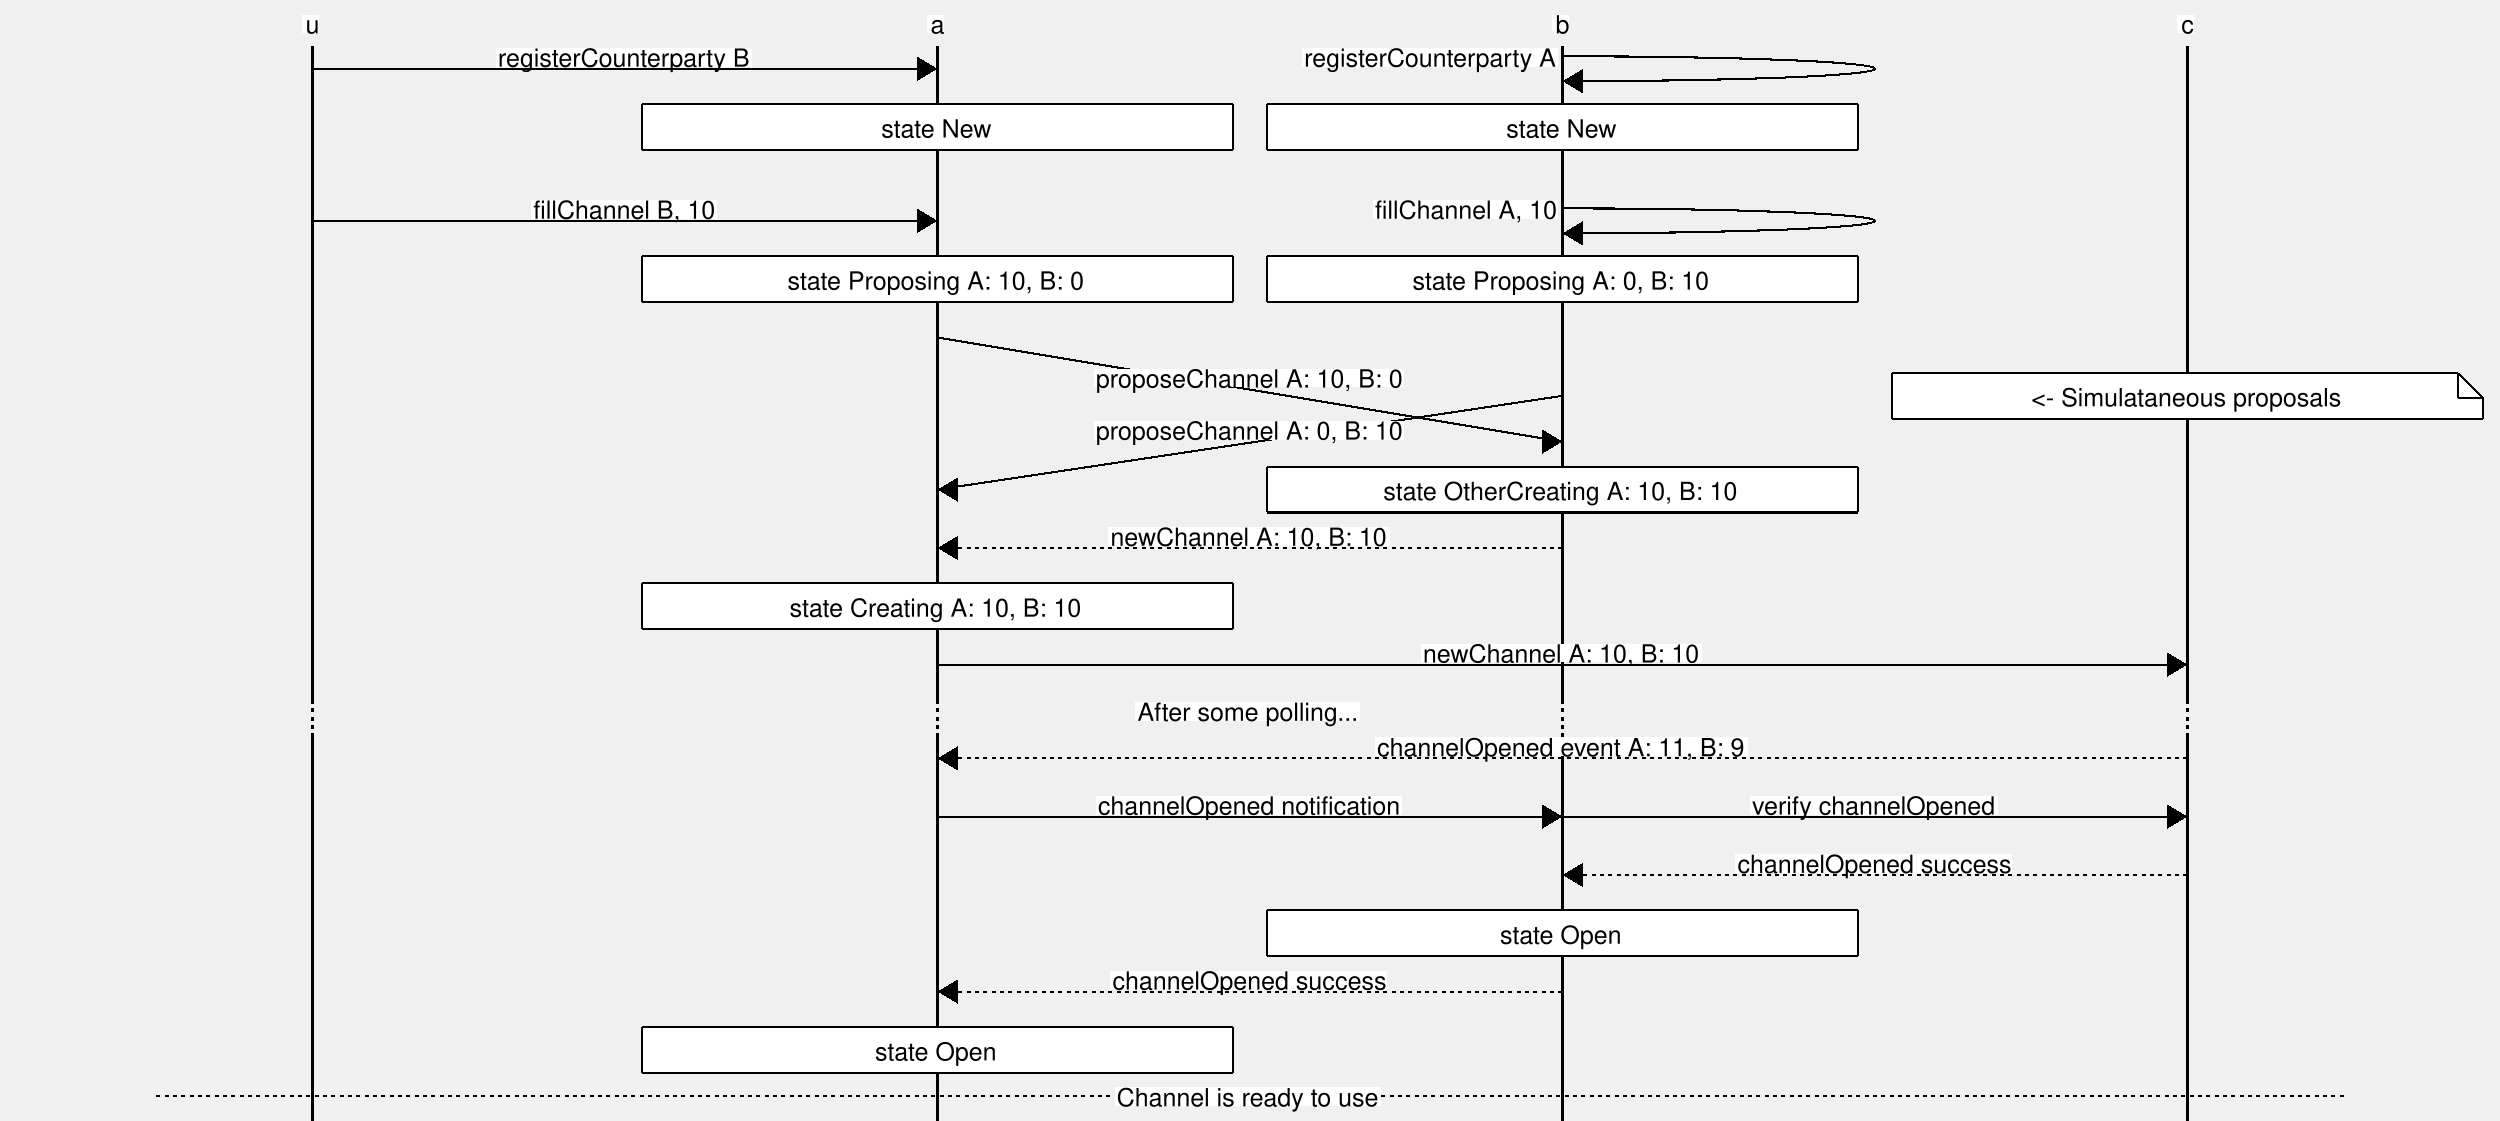
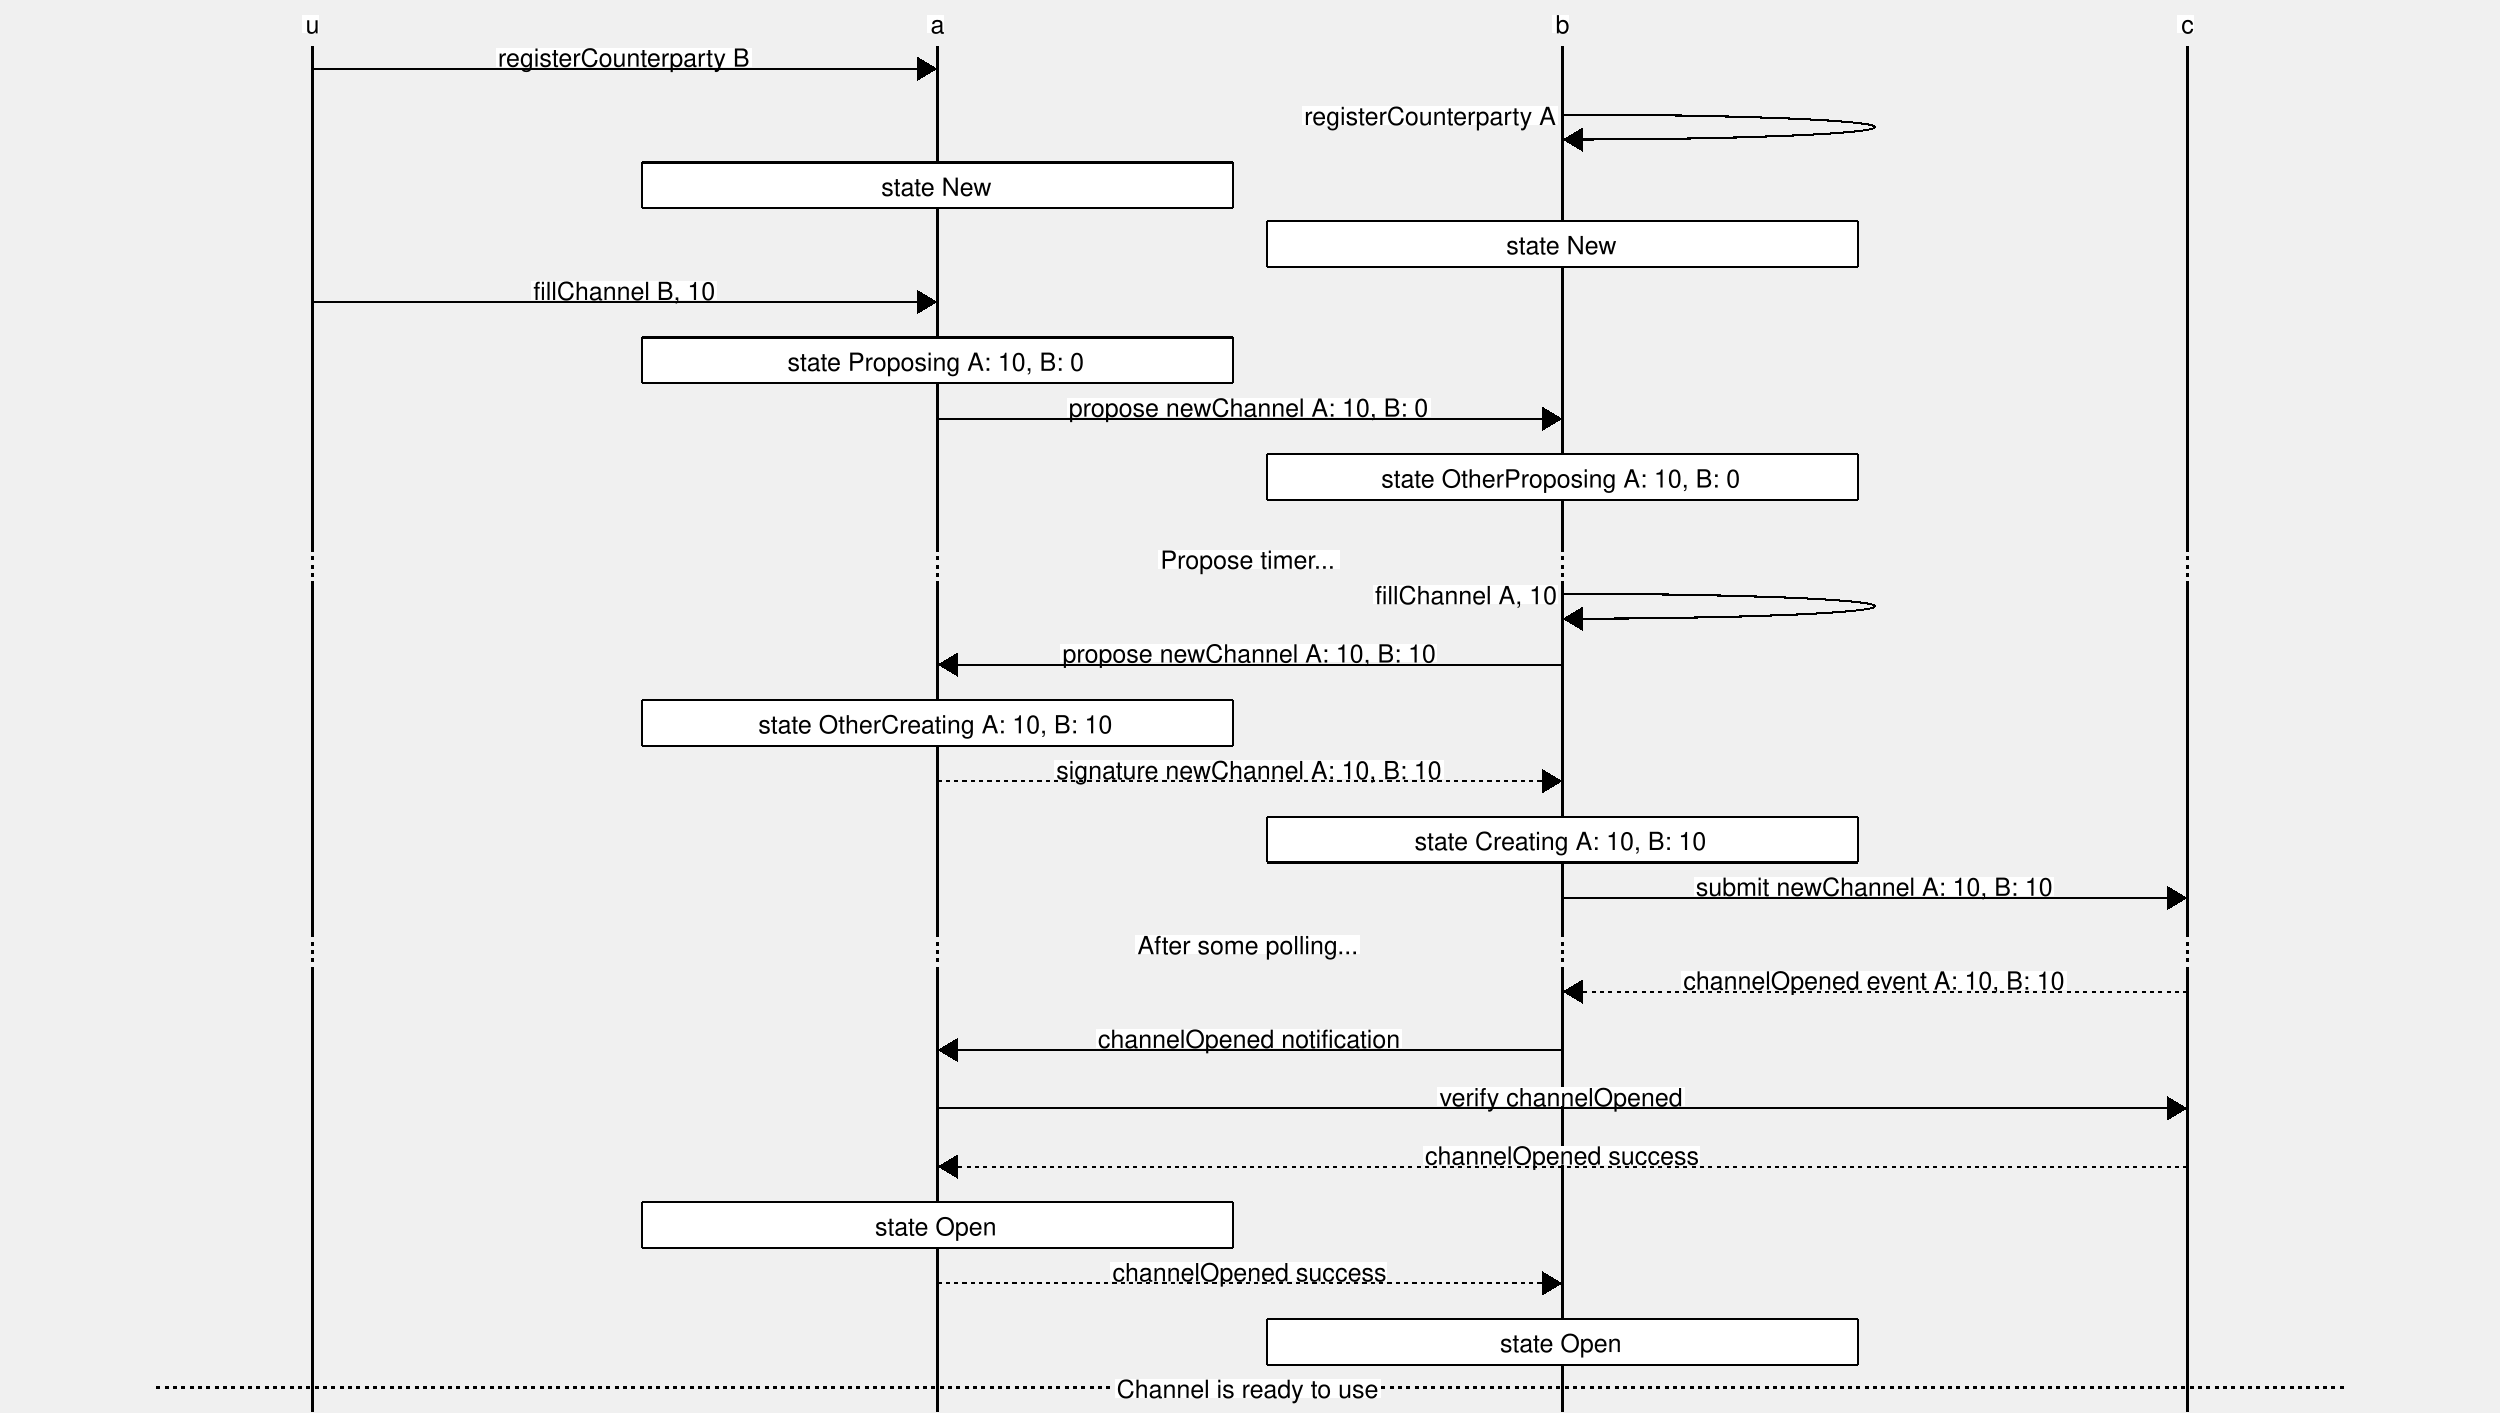
- <svg xmlns="http://www.w3.org/2000/svg" version="1.1" width="1200px" height="538px" viewBox="0 0 1200 538" shape-rendering="crispEdges" stroke-width="1" text-rendering="geometricPrecision">
+ <svg xmlns="http://www.w3.org/2000/svg" version="1.1" width="1200px" height="678px" viewBox="0 0 1200 678" shape-rendering="crispEdges" stroke-width="1" text-rendering="geometricPrecision">
  <polygon fill="white" points="145,7 153,7 153,16 145,16" />
  <text x="150" y="16" textLength="7" font-family="Helvetica" font-size="12" fill="black" text-anchor="middle">

u
</text>
  <polygon fill="white" points="445,7 453,7 453,16 445,16" />
  <text x="450" y="16" textLength="7" font-family="Helvetica" font-size="12" fill="black" text-anchor="middle">

a
</text>
  <polygon fill="white" points="745,7 753,7 753,16 745,16" />
  <text x="750" y="16" textLength="7" font-family="Helvetica" font-size="12" fill="black" text-anchor="middle">

b
</text>
  <polygon fill="white" points="1045,7 1053,7 1053,16 1045,16" />
  <text x="1050" y="16" textLength="6" font-family="Helvetica" font-size="12" fill="black" text-anchor="middle">

c
</text>
  <line x1="150" y1="22" x2="150" y2="50" stroke="black" />
  <line x1="450" y1="22" x2="450" y2="50" stroke="black" />
  <line x1="750" y1="22" x2="750" y2="50" stroke="black" />
  <line x1="1050" y1="22" x2="1050" y2="50" stroke="black" />
  <line x1="150" y1="33" x2="450" y2="33" stroke="black" />
  <polygon fill="black" points="450,33 440,39 440,27" />
  <polygon fill="white" points="238,23 361,23 361,32 238,32" />
  <text x="239" y="32" textLength="121" font-family="Helvetica" font-size="12" fill="black">
registerCounterparty B
</text>
-   <path d="M 750 27 A150,6 0 0,1 750,39" stroke="black" fill="none" />
-   <polygon fill="black" points="750,39 760,45 760,33" />
-   <polygon fill="white" points="625,23 748,23 748,32 625,32" />
-   <text x="626" y="32" textLength="121" font-family="Helvetica" font-size="12" fill="black">
- registerCounterparty A
- </text>
  <line x1="150" y1="50" x2="150" y2="78" stroke="black" />
  <line x1="450" y1="50" x2="450" y2="78" stroke="black" />
  <line x1="750" y1="50" x2="750" y2="78" stroke="black" />
  <line x1="1050" y1="50" x2="1050" y2="78" stroke="black" />
-   <polygon fill="white" points="308,50 592,50 592,72 308,72" />
-   <line x1="308" y1="50" x2="592" y2="50" stroke="black" />
-   <line x1="308" y1="72" x2="592" y2="72" stroke="black" />
-   <line x1="308" y1="50" x2="308" y2="72" stroke="black" />
-   <line x1="592" y1="50" x2="592" y2="72" stroke="black" />
-   <polygon fill="white" points="422,57 477,57 477,66 422,66" />
-   <text x="423" y="66" textLength="53" font-family="Helvetica" font-size="12" fill="black">
+   <path d="M 750 55 A150,6 0 0,1 750,67" stroke="black" fill="none" />
+   <polygon fill="black" points="750,67 760,73 760,61" />
+   <polygon fill="white" points="625,51 748,51 748,60 625,60" />
+   <text x="626" y="60" textLength="121" font-family="Helvetica" font-size="12" fill="black">
+ registerCounterparty A
+ </text>
+   <line x1="150" y1="78" x2="150" y2="106" stroke="black" />
+   <line x1="450" y1="78" x2="450" y2="106" stroke="black" />
+   <line x1="750" y1="78" x2="750" y2="106" stroke="black" />
+   <line x1="1050" y1="78" x2="1050" y2="106" stroke="black" />
+   <polygon fill="white" points="308,78 592,78 592,100 308,100" />
+   <line x1="308" y1="78" x2="592" y2="78" stroke="black" />
+   <line x1="308" y1="100" x2="592" y2="100" stroke="black" />
+   <line x1="308" y1="78" x2="308" y2="100" stroke="black" />
+   <line x1="592" y1="78" x2="592" y2="100" stroke="black" />
+   <polygon fill="white" points="422,85 477,85 477,94 422,94" />
+   <text x="423" y="94" textLength="53" font-family="Helvetica" font-size="12" fill="black">
state New
</text>
-   <polygon fill="white" points="608,50 892,50 892,72 608,72" />
-   <line x1="608" y1="50" x2="892" y2="50" stroke="black" />
-   <line x1="608" y1="72" x2="892" y2="72" stroke="black" />
-   <line x1="608" y1="50" x2="608" y2="72" stroke="black" />
-   <line x1="892" y1="50" x2="892" y2="72" stroke="black" />
-   <polygon fill="white" points="722,57 777,57 777,66 722,66" />
-   <text x="723" y="66" textLength="53" font-family="Helvetica" font-size="12" fill="black">
+   <line x1="150" y1="106" x2="150" y2="134" stroke="black" />
+   <line x1="450" y1="106" x2="450" y2="134" stroke="black" />
+   <line x1="750" y1="106" x2="750" y2="134" stroke="black" />
+   <line x1="1050" y1="106" x2="1050" y2="134" stroke="black" />
+   <polygon fill="white" points="608,106 892,106 892,128 608,128" />
+   <line x1="608" y1="106" x2="892" y2="106" stroke="black" />
+   <line x1="608" y1="128" x2="892" y2="128" stroke="black" />
+   <line x1="608" y1="106" x2="608" y2="128" stroke="black" />
+   <line x1="892" y1="106" x2="892" y2="128" stroke="black" />
+   <polygon fill="white" points="722,113 777,113 777,122 722,122" />
+   <text x="723" y="122" textLength="53" font-family="Helvetica" font-size="12" fill="black">
state New
</text>
-   <line x1="150" y1="78" x2="150" y2="95" stroke="black" />
-   <line x1="450" y1="78" x2="450" y2="95" stroke="black" />
-   <line x1="750" y1="78" x2="750" y2="95" stroke="black" />
-   <line x1="1050" y1="78" x2="1050" y2="95" stroke="black" />
-   <line x1="150" y1="95" x2="150" y2="123" stroke="black" />
-   <line x1="450" y1="95" x2="450" y2="123" stroke="black" />
-   <line x1="750" y1="95" x2="750" y2="123" stroke="black" />
-   <line x1="1050" y1="95" x2="1050" y2="123" stroke="black" />
-   <line x1="150" y1="106" x2="450" y2="106" stroke="black" />
-   <polygon fill="black" points="450,106 440,112 440,100" />
-   <polygon fill="white" points="255,96 344,96 344,105 255,105" />
-   <text x="256" y="105" textLength="87" font-family="Helvetica" font-size="12" fill="black">
+   <line x1="150" y1="134" x2="150" y2="162" stroke="black" />
+   <line x1="450" y1="134" x2="450" y2="162" stroke="black" />
+   <line x1="750" y1="134" x2="750" y2="162" stroke="black" />
+   <line x1="1050" y1="134" x2="1050" y2="162" stroke="black" />
+   <line x1="150" y1="145" x2="450" y2="145" stroke="black" />
+   <polygon fill="black" points="450,145 440,151 440,139" />
+   <polygon fill="white" points="255,135 344,135 344,144 255,144" />
+   <text x="256" y="144" textLength="87" font-family="Helvetica" font-size="12" fill="black">
fillChannel B, 10
</text>
-   <path d="M 750 100 A150,6 0 0,1 750,112" stroke="black" fill="none" />
-   <polygon fill="black" points="750,112 760,118 760,106" />
-   <polygon fill="white" points="659,96 748,96 748,105 659,105" />
-   <text x="660" y="105" textLength="87" font-family="Helvetica" font-size="12" fill="black">
- fillChannel A, 10
- </text>
-   <line x1="150" y1="123" x2="150" y2="151" stroke="black" />
-   <line x1="450" y1="123" x2="450" y2="151" stroke="black" />
-   <line x1="750" y1="123" x2="750" y2="151" stroke="black" />
-   <line x1="1050" y1="123" x2="1050" y2="151" stroke="black" />
-   <polygon fill="white" points="308,123 592,123 592,145 308,145" />
-   <line x1="308" y1="123" x2="592" y2="123" stroke="black" />
-   <line x1="308" y1="145" x2="592" y2="145" stroke="black" />
-   <line x1="308" y1="123" x2="308" y2="145" stroke="black" />
-   <line x1="592" y1="123" x2="592" y2="145" stroke="black" />
-   <polygon fill="white" points="377,130 522,130 522,139 377,139" />
-   <text x="378" y="139" textLength="143" font-family="Helvetica" font-size="12" fill="black">
+   <line x1="150" y1="162" x2="150" y2="190" stroke="black" />
+   <line x1="450" y1="162" x2="450" y2="190" stroke="black" />
+   <line x1="750" y1="162" x2="750" y2="190" stroke="black" />
+   <line x1="1050" y1="162" x2="1050" y2="190" stroke="black" />
+   <polygon fill="white" points="308,162 592,162 592,184 308,184" />
+   <line x1="308" y1="162" x2="592" y2="162" stroke="black" />
+   <line x1="308" y1="184" x2="592" y2="184" stroke="black" />
+   <line x1="308" y1="162" x2="308" y2="184" stroke="black" />
+   <line x1="592" y1="162" x2="592" y2="184" stroke="black" />
+   <polygon fill="white" points="377,169 522,169 522,178 377,178" />
+   <text x="378" y="178" textLength="143" font-family="Helvetica" font-size="12" fill="black">
state Proposing A: 10, B: 0
</text>
-   <polygon fill="white" points="608,123 892,123 892,145 608,145" />
-   <line x1="608" y1="123" x2="892" y2="123" stroke="black" />
-   <line x1="608" y1="145" x2="892" y2="145" stroke="black" />
-   <line x1="608" y1="123" x2="608" y2="145" stroke="black" />
-   <line x1="892" y1="123" x2="892" y2="145" stroke="black" />
-   <polygon fill="white" points="677,130 822,130 822,139 677,139" />
-   <text x="678" y="139" textLength="143" font-family="Helvetica" font-size="12" fill="black">
- state Proposing A: 0, B: 10
- </text>
-   <line x1="150" y1="151" x2="150" y2="179" stroke="black" />
-   <line x1="450" y1="151" x2="450" y2="179" stroke="black" />
-   <line x1="750" y1="151" x2="750" y2="179" stroke="black" />
-   <line x1="1050" y1="151" x2="1050" y2="179" stroke="black" />
-   <line x1="450" y1="162" x2="750" y2="212" stroke="black" />
-   <polygon fill="black" points="750,212 740,218 740,206" />
-   <polygon fill="white" points="525,177 674,177 674,186 525,186" />
-   <text x="526" y="186" textLength="147" font-family="Helvetica" font-size="12" fill="black">
- proposeChannel A: 10, B: 0
- </text>
-   <line x1="150" y1="179" x2="150" y2="207" stroke="black" />
-   <line x1="450" y1="179" x2="450" y2="207" stroke="black" />
-   <line x1="750" y1="179" x2="750" y2="207" stroke="black" />
-   <line x1="1050" y1="179" x2="1050" y2="207" stroke="black" />
-   <line x1="750" y1="190" x2="450" y2="235" stroke="black" />
-   <polygon fill="black" points="450,235 460,241 460,229" />
-   <polygon fill="white" points="525,202 674,202 674,211 525,211" />
-   <text x="526" y="211" textLength="147" font-family="Helvetica" font-size="12" fill="black">
- proposeChannel A: 0, B: 10
- </text>
-   <polygon fill="white" points="908,179 1180,179 1180,201 908,201" />
-   <polygon fill="white" points="908,191 1192,191 1192,201 908,201" />
-   <polygon fill="white" points="1180,179 1192,191 1180,191" />
-   <line x1="908" y1="179" x2="1180" y2="179" stroke="black" />
-   <line x1="908" y1="201" x2="1192" y2="201" stroke="black" />
-   <line x1="908" y1="179" x2="908" y2="201" stroke="black" />
-   <line x1="1192" y1="191" x2="1192" y2="201" stroke="black" />
-   <line x1="1180" y1="179" x2="1192" y2="191" stroke="black" />
-   <line x1="1180" y1="179" x2="1180" y2="191" stroke="black" />
-   <line x1="1192" y1="191" x2="1180" y2="191" stroke="black" />
-   <polygon fill="white" points="974,186 1125,186 1125,195 974,195" />
-   <text x="975" y="195" textLength="149" font-family="Helvetica" font-size="12" fill="black">
- &lt;- Simulataneous proposals
- </text>
-   <line x1="150" y1="207" x2="150" y2="224" stroke="black" />
-   <line x1="450" y1="207" x2="450" y2="224" stroke="black" />
-   <line x1="750" y1="207" x2="750" y2="224" stroke="black" />
-   <line x1="1050" y1="207" x2="1050" y2="224" stroke="black" />
-   <line x1="150" y1="224" x2="150" y2="252" stroke="black" />
-   <line x1="450" y1="224" x2="450" y2="252" stroke="black" />
-   <line x1="750" y1="224" x2="750" y2="252" stroke="black" />
-   <line x1="1050" y1="224" x2="1050" y2="252" stroke="black" />
-   <polygon fill="white" points="608,224 892,224 892,246 608,246" />
-   <line x1="608" y1="224" x2="892" y2="224" stroke="black" />
-   <line x1="608" y1="246" x2="892" y2="246" stroke="black" />
-   <line x1="608" y1="224" x2="608" y2="246" stroke="black" />
-   <line x1="892" y1="224" x2="892" y2="246" stroke="black" />
-   <polygon fill="white" points="663,231 836,231 836,240 663,240" />
-   <text x="664" y="240" textLength="171" font-family="Helvetica" font-size="12" fill="black">
- state OtherCreating A: 10, B: 10
- </text>
-   <line x1="150" y1="252" x2="150" y2="280" stroke="black" />
-   <line x1="450" y1="252" x2="450" y2="280" stroke="black" />
-   <line x1="750" y1="252" x2="750" y2="280" stroke="black" />
-   <line x1="1050" y1="252" x2="1050" y2="280" stroke="black" />
-   <line x1="750" y1="263" x2="450" y2="263" stroke="black" stroke-dasharray="2,2" />
-   <polygon fill="black" points="450,263 460,269 460,257" />
-   <polygon fill="white" points="532,253 667,253 667,262 532,262" />
-   <text x="533" y="262" textLength="133" font-family="Helvetica" font-size="12" fill="black">
- newChannel A: 10, B: 10
+   <line x1="150" y1="190" x2="150" y2="218" stroke="black" />
+   <line x1="450" y1="190" x2="450" y2="218" stroke="black" />
+   <line x1="750" y1="190" x2="750" y2="218" stroke="black" />
+   <line x1="1050" y1="190" x2="1050" y2="218" stroke="black" />
+   <line x1="450" y1="201" x2="750" y2="201" stroke="black" />
+   <polygon fill="black" points="750,201 740,207 740,195" />
+   <polygon fill="white" points="512,191 687,191 687,200 512,200" />
+   <text x="513" y="200" textLength="173" font-family="Helvetica" font-size="12" fill="black">
+ propose newChannel A: 10, B: 0
+ </text>
+   <line x1="150" y1="218" x2="150" y2="246" stroke="black" />
+   <line x1="450" y1="218" x2="450" y2="246" stroke="black" />
+   <line x1="750" y1="218" x2="750" y2="246" stroke="black" />
+   <line x1="1050" y1="218" x2="1050" y2="246" stroke="black" />
+   <polygon fill="white" points="608,218 892,218 892,240 608,240" />
+   <line x1="608" y1="218" x2="892" y2="218" stroke="black" />
+   <line x1="608" y1="240" x2="892" y2="240" stroke="black" />
+   <line x1="608" y1="218" x2="608" y2="240" stroke="black" />
+   <line x1="892" y1="218" x2="892" y2="240" stroke="black" />
+   <polygon fill="white" points="662,225 837,225 837,234 662,234" />
+   <text x="663" y="234" textLength="173" font-family="Helvetica" font-size="12" fill="black">
+ state OtherProposing A: 10, B: 0
+ </text>
+   <line x1="150" y1="246" x2="150" y2="263" stroke="black" />
+   <line x1="450" y1="246" x2="450" y2="263" stroke="black" />
+   <line x1="750" y1="246" x2="750" y2="263" stroke="black" />
+   <line x1="1050" y1="246" x2="1050" y2="263" stroke="black" />
+   <line x1="150" y1="263" x2="150" y2="280" stroke="black" stroke-dasharray="2,2" />
+   <line x1="450" y1="263" x2="450" y2="280" stroke="black" stroke-dasharray="2,2" />
+   <line x1="750" y1="263" x2="750" y2="280" stroke="black" stroke-dasharray="2,2" />
+   <line x1="1050" y1="263" x2="1050" y2="280" stroke="black" stroke-dasharray="2,2" />
+   <polygon fill="white" points="556,264 643,264 643,273 556,273" />
+   <text x="557" y="273" textLength="85" font-family="Helvetica" font-size="12" fill="black">
+ Propose timer...
</text>
  <line x1="150" y1="280" x2="150" y2="308" stroke="black" />
  <line x1="450" y1="280" x2="450" y2="308" stroke="black" />
  <line x1="750" y1="280" x2="750" y2="308" stroke="black" />
  <line x1="1050" y1="280" x2="1050" y2="308" stroke="black" />
-   <polygon fill="white" points="308,280 592,280 592,302 308,302" />
-   <line x1="308" y1="280" x2="592" y2="280" stroke="black" />
-   <line x1="308" y1="302" x2="592" y2="302" stroke="black" />
-   <line x1="308" y1="280" x2="308" y2="302" stroke="black" />
-   <line x1="592" y1="280" x2="592" y2="302" stroke="black" />
-   <polygon fill="white" points="378,287 521,287 521,296 378,296" />
-   <text x="379" y="296" textLength="141" font-family="Helvetica" font-size="12" fill="black">
- state Creating A: 10, B: 10
+   <path d="M 750 285 A150,6 0 0,1 750,297" stroke="black" fill="none" />
+   <polygon fill="black" points="750,297 760,303 760,291" />
+   <polygon fill="white" points="659,281 748,281 748,290 659,290" />
+   <text x="660" y="290" textLength="87" font-family="Helvetica" font-size="12" fill="black">
+ fillChannel A, 10
</text>
  <line x1="150" y1="308" x2="150" y2="336" stroke="black" />
  <line x1="450" y1="308" x2="450" y2="336" stroke="black" />
  <line x1="750" y1="308" x2="750" y2="336" stroke="black" />
  <line x1="1050" y1="308" x2="1050" y2="336" stroke="black" />
-   <line x1="450" y1="319" x2="1050" y2="319" stroke="black" />
-   <polygon fill="black" points="1050,319 1040,325 1040,313" />
-   <polygon fill="white" points="682,309 817,309 817,318 682,318" />
-   <text x="683" y="318" textLength="133" font-family="Helvetica" font-size="12" fill="black">
- newChannel A: 10, B: 10
- </text>
-   <line x1="150" y1="336" x2="150" y2="353" stroke="black" stroke-dasharray="2,2" />
-   <line x1="450" y1="336" x2="450" y2="353" stroke="black" stroke-dasharray="2,2" />
-   <line x1="750" y1="336" x2="750" y2="353" stroke="black" stroke-dasharray="2,2" />
-   <line x1="1050" y1="336" x2="1050" y2="353" stroke="black" stroke-dasharray="2,2" />
-   <polygon fill="white" points="545,337 653,337 653,346 545,346" />
-   <text x="546" y="346" textLength="106" font-family="Helvetica" font-size="12" fill="black">
+   <line x1="750" y1="319" x2="450" y2="319" stroke="black" />
+   <polygon fill="black" points="450,319 460,325 460,313" />
+   <polygon fill="white" points="509,309 690,309 690,318 509,318" />
+   <text x="510" y="318" textLength="179" font-family="Helvetica" font-size="12" fill="black">
+ propose newChannel A: 10, B: 10
+ </text>
+   <line x1="150" y1="336" x2="150" y2="364" stroke="black" />
+   <line x1="450" y1="336" x2="450" y2="364" stroke="black" />
+   <line x1="750" y1="336" x2="750" y2="364" stroke="black" />
+   <line x1="1050" y1="336" x2="1050" y2="364" stroke="black" />
+   <polygon fill="white" points="308,336 592,336 592,358 308,358" />
+   <line x1="308" y1="336" x2="592" y2="336" stroke="black" />
+   <line x1="308" y1="358" x2="592" y2="358" stroke="black" />
+   <line x1="308" y1="336" x2="308" y2="358" stroke="black" />
+   <line x1="592" y1="336" x2="592" y2="358" stroke="black" />
+   <polygon fill="white" points="363,343 536,343 536,352 363,352" />
+   <text x="364" y="352" textLength="171" font-family="Helvetica" font-size="12" fill="black">
+ state OtherCreating A: 10, B: 10
+ </text>
+   <line x1="150" y1="364" x2="150" y2="392" stroke="black" />
+   <line x1="450" y1="364" x2="450" y2="392" stroke="black" />
+   <line x1="750" y1="364" x2="750" y2="392" stroke="black" />
+   <line x1="1050" y1="364" x2="1050" y2="392" stroke="black" />
+   <line x1="450" y1="375" x2="750" y2="375" stroke="black" stroke-dasharray="2,2" />
+   <polygon fill="black" points="750,375 740,381 740,369" />
+   <polygon fill="white" points="506,365 693,365 693,374 506,374" />
+   <text x="507" y="374" textLength="185" font-family="Helvetica" font-size="12" fill="black">
+ signature newChannel A: 10, B: 10
+ </text>
+   <line x1="150" y1="392" x2="150" y2="420" stroke="black" />
+   <line x1="450" y1="392" x2="450" y2="420" stroke="black" />
+   <line x1="750" y1="392" x2="750" y2="420" stroke="black" />
+   <line x1="1050" y1="392" x2="1050" y2="420" stroke="black" />
+   <polygon fill="white" points="608,392 892,392 892,414 608,414" />
+   <line x1="608" y1="392" x2="892" y2="392" stroke="black" />
+   <line x1="608" y1="414" x2="892" y2="414" stroke="black" />
+   <line x1="608" y1="392" x2="608" y2="414" stroke="black" />
+   <line x1="892" y1="392" x2="892" y2="414" stroke="black" />
+   <polygon fill="white" points="678,399 821,399 821,408 678,408" />
+   <text x="679" y="408" textLength="141" font-family="Helvetica" font-size="12" fill="black">
+ state Creating A: 10, B: 10
+ </text>
+   <line x1="150" y1="420" x2="150" y2="448" stroke="black" />
+   <line x1="450" y1="420" x2="450" y2="448" stroke="black" />
+   <line x1="750" y1="420" x2="750" y2="448" stroke="black" />
+   <line x1="1050" y1="420" x2="1050" y2="448" stroke="black" />
+   <line x1="750" y1="431" x2="1050" y2="431" stroke="black" />
+   <polygon fill="black" points="1050,431 1040,437 1040,425" />
+   <polygon fill="white" points="813,421 986,421 986,430 813,430" />
+   <text x="814" y="430" textLength="171" font-family="Helvetica" font-size="12" fill="black">
+ submit newChannel A: 10, B: 10
+ </text>
+   <line x1="150" y1="448" x2="150" y2="465" stroke="black" stroke-dasharray="2,2" />
+   <line x1="450" y1="448" x2="450" y2="465" stroke="black" stroke-dasharray="2,2" />
+   <line x1="750" y1="448" x2="750" y2="465" stroke="black" stroke-dasharray="2,2" />
+   <line x1="1050" y1="448" x2="1050" y2="465" stroke="black" stroke-dasharray="2,2" />
+   <polygon fill="white" points="545,449 653,449 653,458 545,458" />
+   <text x="546" y="458" textLength="106" font-family="Helvetica" font-size="12" fill="black">
After some polling...
- </text>
-   <line x1="150" y1="353" x2="150" y2="381" stroke="black" />
-   <line x1="450" y1="353" x2="450" y2="381" stroke="black" />
-   <line x1="750" y1="353" x2="750" y2="381" stroke="black" />
-   <line x1="1050" y1="353" x2="1050" y2="381" stroke="black" />
-   <line x1="1050" y1="364" x2="450" y2="364" stroke="black" stroke-dasharray="2,2" />
-   <polygon fill="black" points="450,364 460,370 460,358" />
-   <polygon fill="white" points="660,354 839,354 839,363 660,363" />
-   <text x="661" y="363" textLength="177" font-family="Helvetica" font-size="12" fill="black">
- channelOpened event A: 11, B: 9
- </text>
-   <line x1="150" y1="381" x2="150" y2="409" stroke="black" />
-   <line x1="450" y1="381" x2="450" y2="409" stroke="black" />
-   <line x1="750" y1="381" x2="750" y2="409" stroke="black" />
-   <line x1="1050" y1="381" x2="1050" y2="409" stroke="black" />
-   <line x1="450" y1="392" x2="750" y2="392" stroke="black" />
-   <polygon fill="black" points="750,392 740,398 740,386" />
-   <polygon fill="white" points="526,382 673,382 673,391 526,391" />
-   <text x="527" y="391" textLength="145" font-family="Helvetica" font-size="12" fill="black">
- channelOpened notification
- </text>
-   <line x1="750" y1="392" x2="1050" y2="392" stroke="black" />
-   <polygon fill="black" points="1050,392 1040,398 1040,386" />
-   <polygon fill="white" points="840,382 959,382 959,391 840,391" />
-   <text x="841" y="391" textLength="117" font-family="Helvetica" font-size="12" fill="black">
- verify channelOpened
- </text>
-   <line x1="150" y1="409" x2="150" y2="437" stroke="black" />
-   <line x1="450" y1="409" x2="450" y2="437" stroke="black" />
-   <line x1="750" y1="409" x2="750" y2="437" stroke="black" />
-   <line x1="1050" y1="409" x2="1050" y2="437" stroke="black" />
-   <line x1="1050" y1="420" x2="750" y2="420" stroke="black" stroke-dasharray="2,2" />
-   <polygon fill="black" points="750,420 760,426 760,414" />
-   <polygon fill="white" points="833,410 966,410 966,419 833,419" />
-   <text x="834" y="419" textLength="131" font-family="Helvetica" font-size="12" fill="black">
- channelOpened success
- </text>
-   <line x1="150" y1="437" x2="150" y2="465" stroke="black" />
-   <line x1="450" y1="437" x2="450" y2="465" stroke="black" />
-   <line x1="750" y1="437" x2="750" y2="465" stroke="black" />
-   <line x1="1050" y1="437" x2="1050" y2="465" stroke="black" />
-   <polygon fill="white" points="608,437 892,437 892,459 608,459" />
-   <line x1="608" y1="437" x2="892" y2="437" stroke="black" />
-   <line x1="608" y1="459" x2="892" y2="459" stroke="black" />
-   <line x1="608" y1="437" x2="608" y2="459" stroke="black" />
-   <line x1="892" y1="437" x2="892" y2="459" stroke="black" />
-   <polygon fill="white" points="719,444 780,444 780,453 719,453" />
-   <text x="720" y="453" textLength="59" font-family="Helvetica" font-size="12" fill="black">
- state Open
</text>
  <line x1="150" y1="465" x2="150" y2="493" stroke="black" />
  <line x1="450" y1="465" x2="450" y2="493" stroke="black" />
  <line x1="750" y1="465" x2="750" y2="493" stroke="black" />
  <line x1="1050" y1="465" x2="1050" y2="493" stroke="black" />
-   <line x1="750" y1="476" x2="450" y2="476" stroke="black" stroke-dasharray="2,2" />
-   <polygon fill="black" points="450,476 460,482 460,470" />
-   <polygon fill="white" points="533,466 666,466 666,475 533,475" />
-   <text x="534" y="475" textLength="131" font-family="Helvetica" font-size="12" fill="black">
- channelOpened success
+   <line x1="1050" y1="476" x2="750" y2="476" stroke="black" stroke-dasharray="2,2" />
+   <polygon fill="black" points="750,476 760,482 760,470" />
+   <polygon fill="white" points="807,466 992,466 992,475 807,475" />
+   <text x="808" y="475" textLength="183" font-family="Helvetica" font-size="12" fill="black">
+ channelOpened event A: 10, B: 10
</text>
  <line x1="150" y1="493" x2="150" y2="521" stroke="black" />
  <line x1="450" y1="493" x2="450" y2="521" stroke="black" />
  <line x1="750" y1="493" x2="750" y2="521" stroke="black" />
  <line x1="1050" y1="493" x2="1050" y2="521" stroke="black" />
-   <polygon fill="white" points="308,493 592,493 592,515 308,515" />
-   <line x1="308" y1="493" x2="592" y2="493" stroke="black" />
-   <line x1="308" y1="515" x2="592" y2="515" stroke="black" />
-   <line x1="308" y1="493" x2="308" y2="515" stroke="black" />
-   <line x1="592" y1="493" x2="592" y2="515" stroke="black" />
-   <polygon fill="white" points="419,500 480,500 480,509 419,509" />
-   <text x="420" y="509" textLength="59" font-family="Helvetica" font-size="12" fill="black">
+   <line x1="750" y1="504" x2="450" y2="504" stroke="black" />
+   <polygon fill="black" points="450,504 460,510 460,498" />
+   <polygon fill="white" points="526,494 673,494 673,503 526,503" />
+   <text x="527" y="503" textLength="145" font-family="Helvetica" font-size="12" fill="black">
+ channelOpened notification
+ </text>
+   <line x1="150" y1="521" x2="150" y2="549" stroke="black" />
+   <line x1="450" y1="521" x2="450" y2="549" stroke="black" />
+   <line x1="750" y1="521" x2="750" y2="549" stroke="black" />
+   <line x1="1050" y1="521" x2="1050" y2="549" stroke="black" />
+   <line x1="450" y1="532" x2="1050" y2="532" stroke="black" />
+   <polygon fill="black" points="1050,532 1040,538 1040,526" />
+   <polygon fill="white" points="690,522 809,522 809,531 690,531" />
+   <text x="691" y="531" textLength="117" font-family="Helvetica" font-size="12" fill="black">
+ verify channelOpened
+ </text>
+   <line x1="150" y1="549" x2="150" y2="577" stroke="black" />
+   <line x1="450" y1="549" x2="450" y2="577" stroke="black" />
+   <line x1="750" y1="549" x2="750" y2="577" stroke="black" />
+   <line x1="1050" y1="549" x2="1050" y2="577" stroke="black" />
+   <line x1="1050" y1="560" x2="450" y2="560" stroke="black" stroke-dasharray="2,2" />
+   <polygon fill="black" points="450,560 460,566 460,554" />
+   <polygon fill="white" points="683,550 816,550 816,559 683,559" />
+   <text x="684" y="559" textLength="131" font-family="Helvetica" font-size="12" fill="black">
+ channelOpened success
+ </text>
+   <line x1="150" y1="577" x2="150" y2="605" stroke="black" />
+   <line x1="450" y1="577" x2="450" y2="605" stroke="black" />
+   <line x1="750" y1="577" x2="750" y2="605" stroke="black" />
+   <line x1="1050" y1="577" x2="1050" y2="605" stroke="black" />
+   <polygon fill="white" points="308,577 592,577 592,599 308,599" />
+   <line x1="308" y1="577" x2="592" y2="577" stroke="black" />
+   <line x1="308" y1="599" x2="592" y2="599" stroke="black" />
+   <line x1="308" y1="577" x2="308" y2="599" stroke="black" />
+   <line x1="592" y1="577" x2="592" y2="599" stroke="black" />
+   <polygon fill="white" points="419,584 480,584 480,593 419,593" />
+   <text x="420" y="593" textLength="59" font-family="Helvetica" font-size="12" fill="black">
state Open
</text>
-   <line x1="150" y1="521" x2="150" y2="538" stroke="black" />
-   <line x1="450" y1="521" x2="450" y2="538" stroke="black" />
-   <line x1="750" y1="521" x2="750" y2="538" stroke="black" />
-   <line x1="1050" y1="521" x2="1050" y2="538" stroke="black" />
-   <line x1="75" y1="526" x2="1125" y2="526" stroke="black" stroke-dasharray="2,2" />
-   <polygon fill="white" points="535,522 663,522 663,531 535,531" />
-   <text x="536" y="531" textLength="126" font-family="Helvetica" font-size="12" fill="black">
+   <line x1="150" y1="605" x2="150" y2="633" stroke="black" />
+   <line x1="450" y1="605" x2="450" y2="633" stroke="black" />
+   <line x1="750" y1="605" x2="750" y2="633" stroke="black" />
+   <line x1="1050" y1="605" x2="1050" y2="633" stroke="black" />
+   <line x1="450" y1="616" x2="750" y2="616" stroke="black" stroke-dasharray="2,2" />
+   <polygon fill="black" points="750,616 740,622 740,610" />
+   <polygon fill="white" points="533,606 666,606 666,615 533,615" />
+   <text x="534" y="615" textLength="131" font-family="Helvetica" font-size="12" fill="black">
+ channelOpened success
+ </text>
+   <line x1="150" y1="633" x2="150" y2="661" stroke="black" />
+   <line x1="450" y1="633" x2="450" y2="661" stroke="black" />
+   <line x1="750" y1="633" x2="750" y2="661" stroke="black" />
+   <line x1="1050" y1="633" x2="1050" y2="661" stroke="black" />
+   <polygon fill="white" points="608,633 892,633 892,655 608,655" />
+   <line x1="608" y1="633" x2="892" y2="633" stroke="black" />
+   <line x1="608" y1="655" x2="892" y2="655" stroke="black" />
+   <line x1="608" y1="633" x2="608" y2="655" stroke="black" />
+   <line x1="892" y1="633" x2="892" y2="655" stroke="black" />
+   <polygon fill="white" points="719,640 780,640 780,649 719,649" />
+   <text x="720" y="649" textLength="59" font-family="Helvetica" font-size="12" fill="black">
+ state Open
+ </text>
+   <line x1="150" y1="661" x2="150" y2="678" stroke="black" />
+   <line x1="450" y1="661" x2="450" y2="678" stroke="black" />
+   <line x1="750" y1="661" x2="750" y2="678" stroke="black" />
+   <line x1="1050" y1="661" x2="1050" y2="678" stroke="black" />
+   <line x1="75" y1="666" x2="1125" y2="666" stroke="black" stroke-dasharray="2,2" />
+   <polygon fill="white" points="535,662 663,662 663,671 535,671" />
+   <text x="536" y="671" textLength="126" font-family="Helvetica" font-size="12" fill="black">
Channel is ready to use
</text>
-   <line x1="150" y1="532" x2="150" y2="538" stroke="black" />
-   <line x1="450" y1="532" x2="450" y2="538" stroke="black" />
-   <line x1="750" y1="532" x2="750" y2="538" stroke="black" />
-   <line x1="1050" y1="532" x2="1050" y2="538" stroke="black" />
+   <line x1="150" y1="672" x2="150" y2="678" stroke="black" />
+   <line x1="450" y1="672" x2="450" y2="678" stroke="black" />
+   <line x1="750" y1="672" x2="750" y2="678" stroke="black" />
+   <line x1="1050" y1="672" x2="1050" y2="678" stroke="black" />
</svg>
